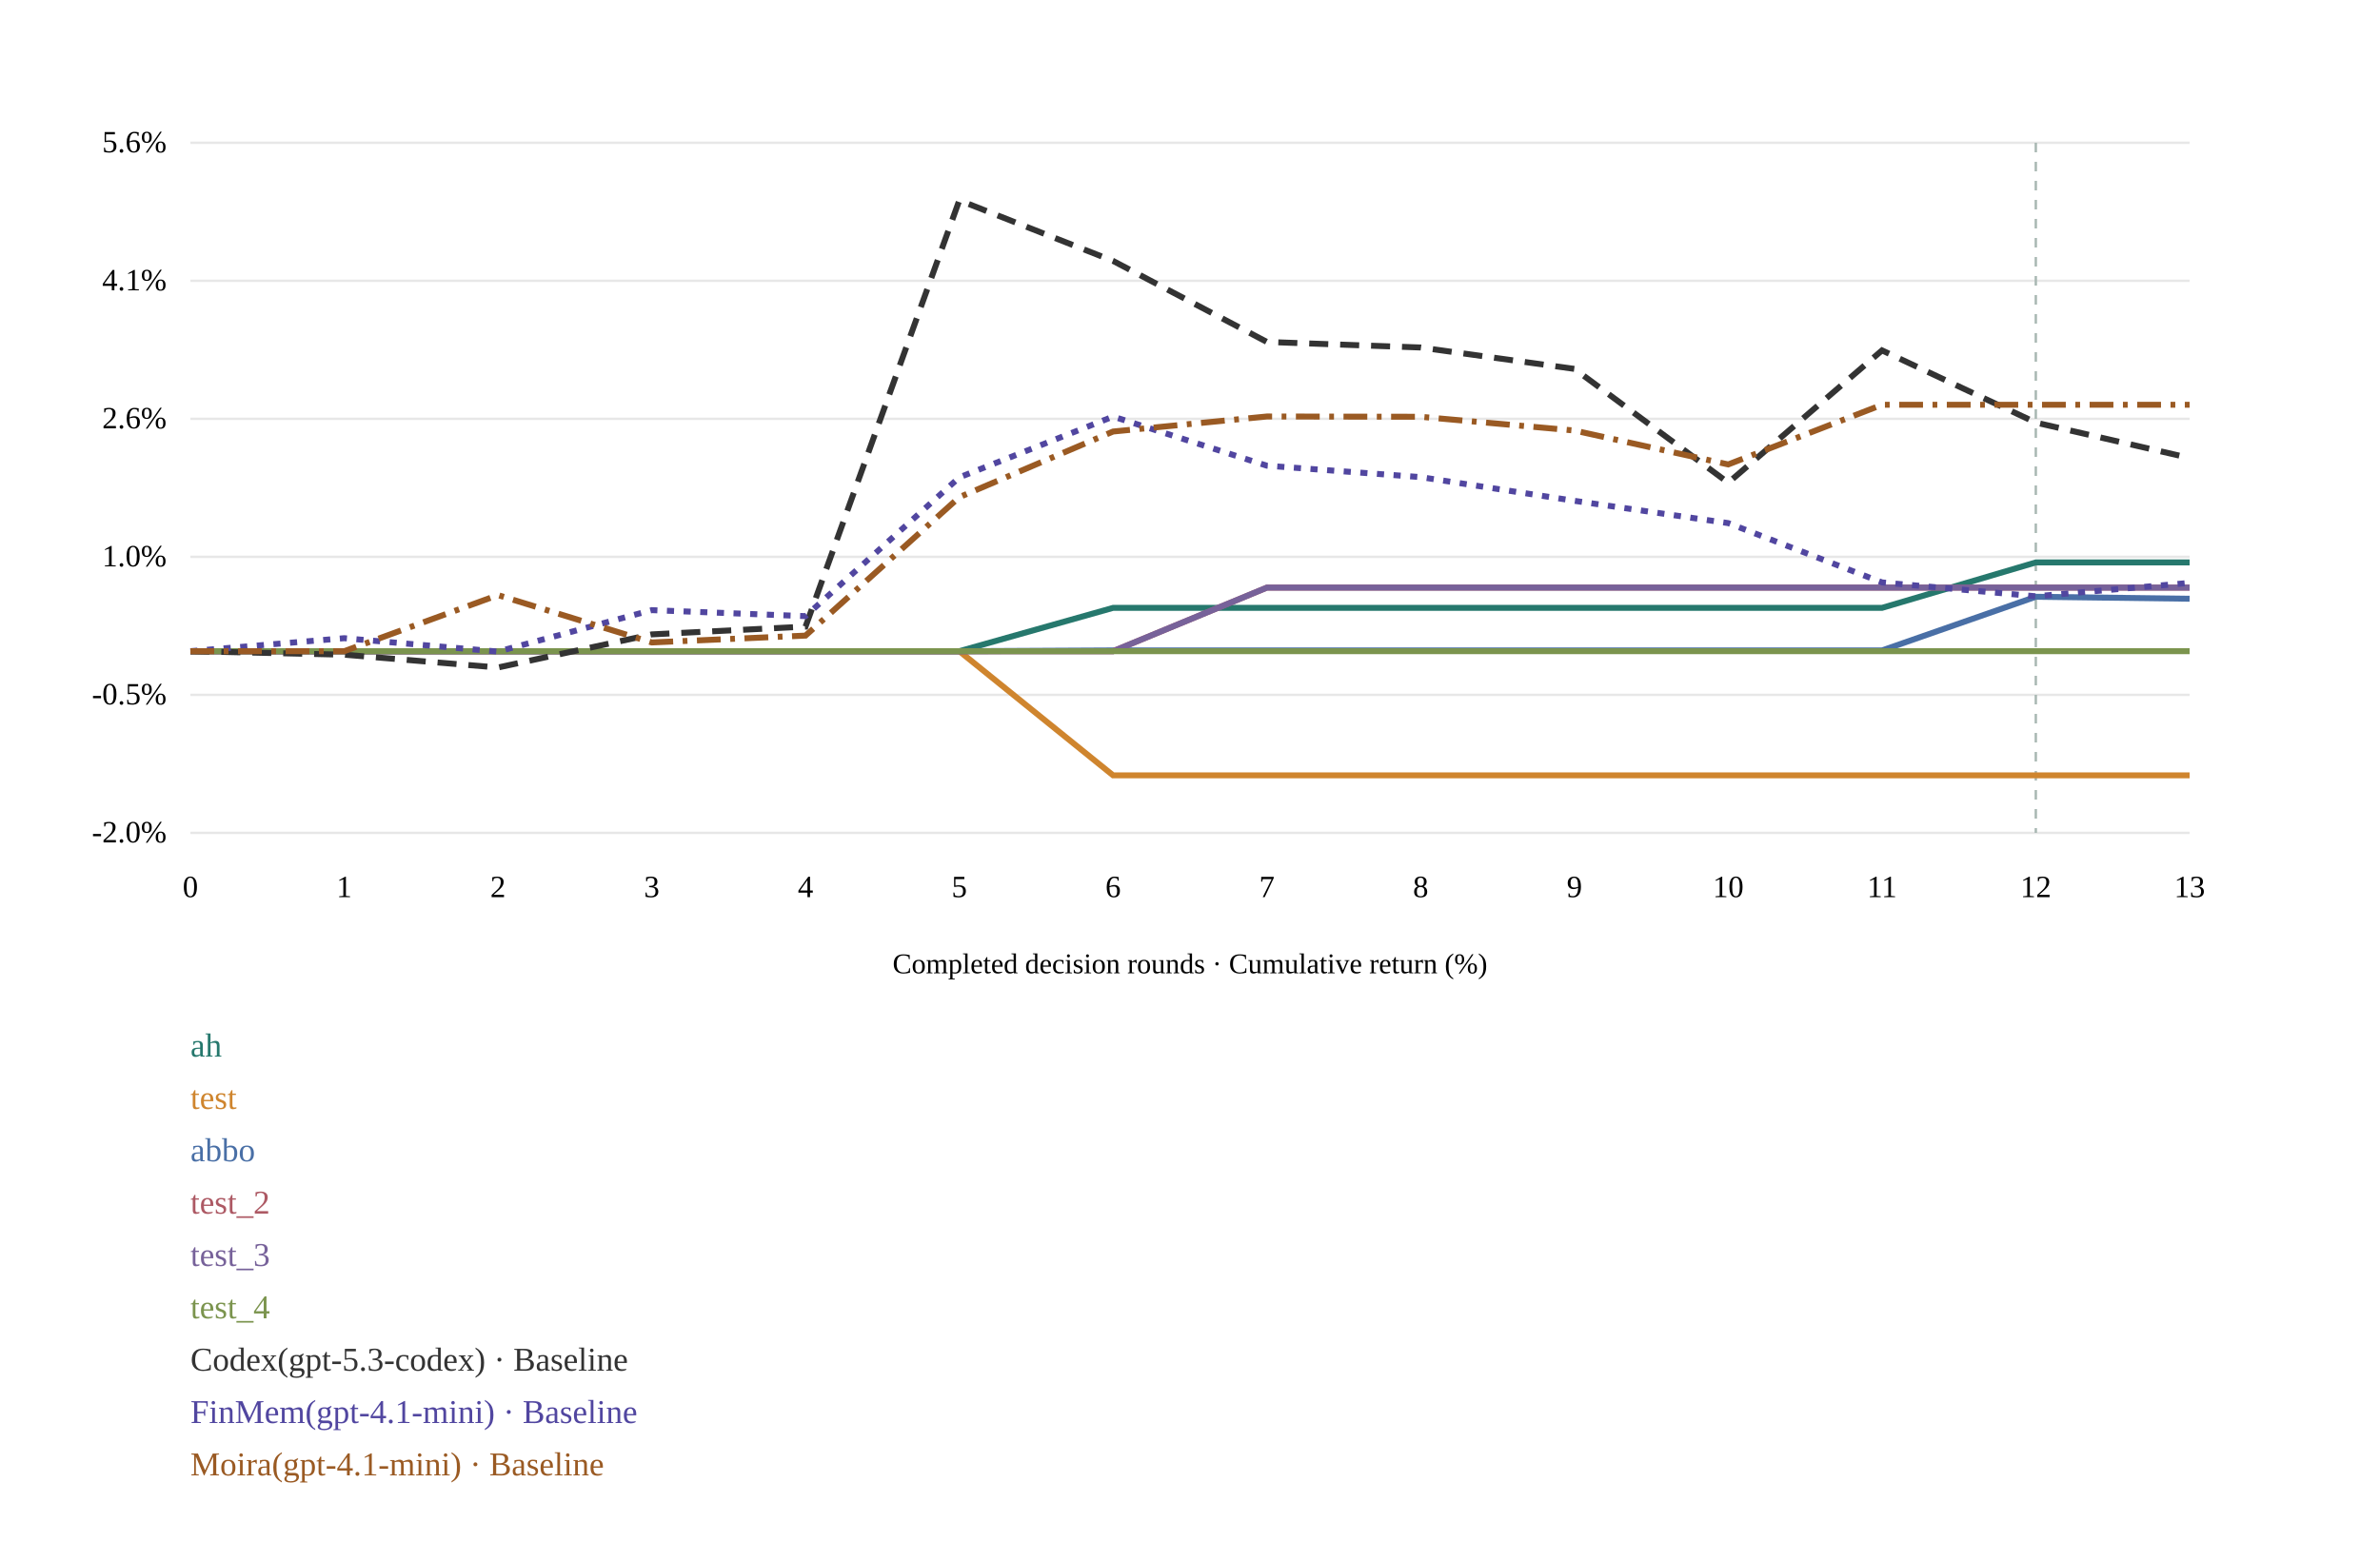
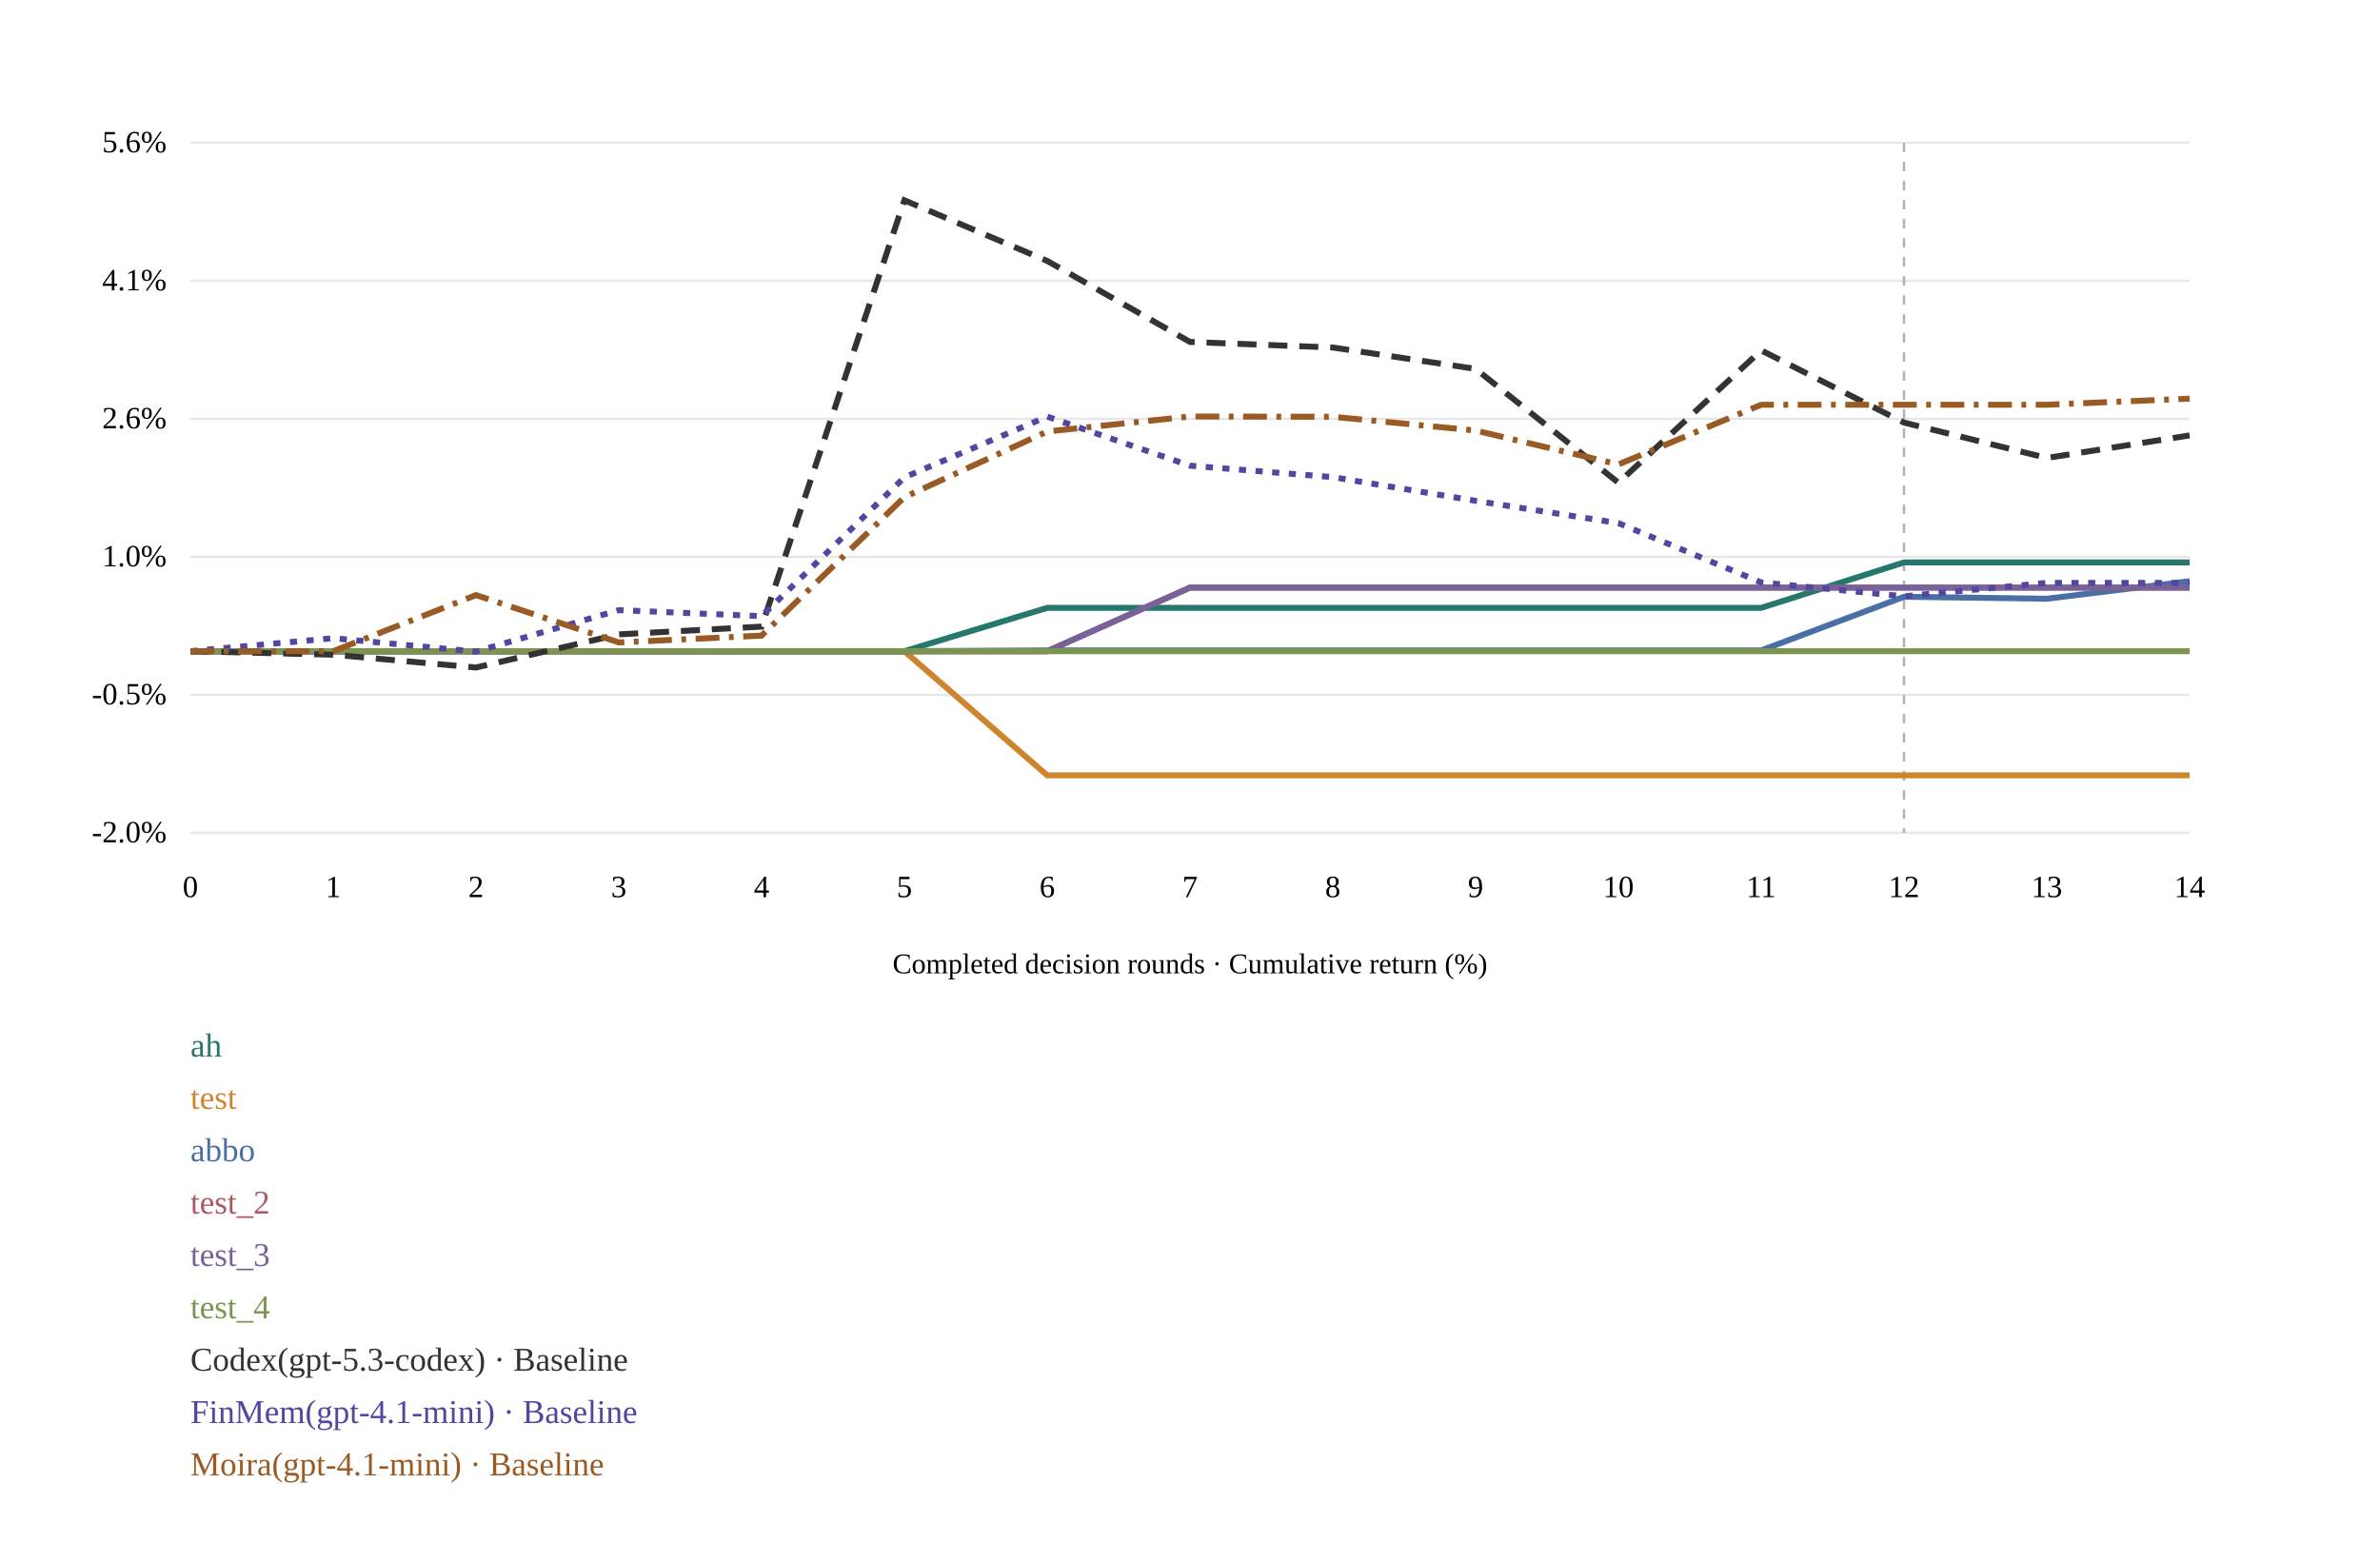
<svg xmlns="http://www.w3.org/2000/svg" viewBox="0 0 1000 648" role="img">
  <rect width="100%" height="100%" fill="white" />
  <path d="M80 350.0H920" stroke="#e7e7e7" />
  <text x="70" y="354.0" text-anchor="end" font-size="13">-2.0%</text>
  <path d="M80 292.0H920" stroke="#e7e7e7" />
  <text x="70" y="296.0" text-anchor="end" font-size="13">-0.5%</text>
  <path d="M80 234.0H920" stroke="#e7e7e7" />
  <text x="70" y="238.0" text-anchor="end" font-size="13">1.0%</text>
  <path d="M80 176.0H920" stroke="#e7e7e7" />
  <text x="70" y="180.0" text-anchor="end" font-size="13">2.6%</text>
  <path d="M80 118.0H920" stroke="#e7e7e7" />
  <text x="70" y="122.0" text-anchor="end" font-size="13">4.1%</text>
  <path d="M80 60H920" stroke="#e7e7e7" />
  <text x="70" y="64" text-anchor="end" font-size="13">5.6%</text>
  <path d="M80 273.646H920" stroke="#aaa" />
  <text x="80.0" y="377" text-anchor="middle" font-size="13">0</text>
-   <text x="144.615" y="377" text-anchor="middle" font-size="13">1</text>
-   <text x="209.231" y="377" text-anchor="middle" font-size="13">2</text>
-   <text x="273.846" y="377" text-anchor="middle" font-size="13">3</text>
-   <text x="338.462" y="377" text-anchor="middle" font-size="13">4</text>
-   <text x="403.077" y="377" text-anchor="middle" font-size="13">5</text>
-   <text x="467.692" y="377" text-anchor="middle" font-size="13">6</text>
-   <text x="532.308" y="377" text-anchor="middle" font-size="13">7</text>
-   <text x="596.923" y="377" text-anchor="middle" font-size="13">8</text>
-   <text x="661.538" y="377" text-anchor="middle" font-size="13">9</text>
-   <text x="726.154" y="377" text-anchor="middle" font-size="13">10</text>
-   <text x="790.769" y="377" text-anchor="middle" font-size="13">11</text>
-   <text x="855.385" y="377" text-anchor="middle" font-size="13">12</text>
-   <text x="920.0" y="377" text-anchor="middle" font-size="13">13</text>
-   <path d="M855.385 60V350" stroke="#a8b7b2" stroke-dasharray="4 4" />
+   <text x="140.0" y="377" text-anchor="middle" font-size="13">1</text>
+   <text x="200.0" y="377" text-anchor="middle" font-size="13">2</text>
+   <text x="260.0" y="377" text-anchor="middle" font-size="13">3</text>
+   <text x="320.0" y="377" text-anchor="middle" font-size="13">4</text>
+   <text x="380.0" y="377" text-anchor="middle" font-size="13">5</text>
+   <text x="440.0" y="377" text-anchor="middle" font-size="13">6</text>
+   <text x="500.0" y="377" text-anchor="middle" font-size="13">7</text>
+   <text x="560.0" y="377" text-anchor="middle" font-size="13">8</text>
+   <text x="620.0" y="377" text-anchor="middle" font-size="13">9</text>
+   <text x="680.0" y="377" text-anchor="middle" font-size="13">10</text>
+   <text x="740.0" y="377" text-anchor="middle" font-size="13">11</text>
+   <text x="800.0" y="377" text-anchor="middle" font-size="13">12</text>
+   <text x="860.0" y="377" text-anchor="middle" font-size="13">13</text>
+   <text x="920.0" y="377" text-anchor="middle" font-size="13">14</text>
+   <path d="M800.0 60V350" stroke="#a8b7b2" stroke-dasharray="4 4" />
  <text x="500" y="409" text-anchor="middle">Completed decision rounds · Cumulative return (%)</text>
-   <polyline points="80.00,273.65 144.62,273.65 209.23,273.65 273.85,273.65 338.46,273.65 403.08,273.65 467.69,255.44 532.31,255.44 596.92,255.44 661.54,255.44 726.15,255.44 790.77,255.44 855.38,236.35 920.00,236.35" fill="none" stroke="#26786d" stroke-width="2.5" stroke-dasharray="none" />
+   <polyline points="80.00,273.65 140.00,273.65 200.00,273.65 260.00,273.65 320.00,273.65 380.00,273.65 440.00,255.44 500.00,255.44 560.00,255.44 620.00,255.44 680.00,255.44 740.00,255.44 800.00,236.35 860.00,236.35 920.00,236.35" fill="none" stroke="#26786d" stroke-width="2.5" stroke-dasharray="none" />
  <text x="80" y="444" fill="#26786d" font-size="14">ah</text>
-   <polyline points="80.00,273.65 144.62,273.65 209.23,273.65 273.85,273.65 338.46,273.65 403.08,273.65 467.69,325.83 532.31,325.83 596.92,325.83 661.54,325.83 726.15,325.83 790.77,325.83 855.38,325.83 920.00,325.83" fill="none" stroke="#cf852e" stroke-width="2.5" stroke-dasharray="none" />
+   <polyline points="80.00,273.65 140.00,273.65 200.00,273.65 260.00,273.65 320.00,273.65 380.00,273.65 440.00,325.83 500.00,325.83 560.00,325.83 620.00,325.83 680.00,325.83 740.00,325.83 800.00,325.83 860.00,325.83 920.00,325.83" fill="none" stroke="#cf852e" stroke-width="2.5" stroke-dasharray="none" />
  <text x="80" y="466" fill="#cf852e" font-size="14">test</text>
-   <polyline points="80.00,273.65 144.62,273.65 209.23,273.65 273.85,273.65 338.46,273.65 403.08,273.65 467.69,273.33 532.31,273.33 596.92,273.33 661.54,273.33 726.15,273.33 790.77,273.33 855.38,250.78 920.00,251.61" fill="none" stroke="#496fa6" stroke-width="2.5" stroke-dasharray="none" />
+   <polyline points="80.00,273.65 140.00,273.65 200.00,273.65 260.00,273.65 320.00,273.65 380.00,273.65 440.00,273.33 500.00,273.33 560.00,273.33 620.00,273.33 680.00,273.33 740.00,273.33 800.00,250.78 860.00,251.61 920.00,244.24" fill="none" stroke="#496fa6" stroke-width="2.5" stroke-dasharray="none" />
  <text x="80" y="488" fill="#496fa6" font-size="14">abbo</text>
-   <polyline points="80.00,273.65 144.62,273.65 209.23,273.65 273.85,273.65 338.46,273.65 403.08,273.65 467.69,273.65 532.31,246.93 596.92,246.93 661.54,246.93 726.15,246.93 790.77,246.93 855.38,246.93 920.00,246.93" fill="none" stroke="#ad5964" stroke-width="2.5" stroke-dasharray="none" />
+   <polyline points="80.00,273.65 140.00,273.65 200.00,273.65 260.00,273.65 320.00,273.65 380.00,273.65 440.00,273.65 500.00,246.93 560.00,246.93 620.00,246.93 680.00,246.93 740.00,246.93 800.00,246.93 860.00,246.93 920.00,246.93" fill="none" stroke="#ad5964" stroke-width="2.5" stroke-dasharray="none" />
  <text x="80" y="510" fill="#ad5964" font-size="14">test_2</text>
-   <polyline points="80.00,273.65 144.62,273.65 209.23,273.65 273.85,273.65 338.46,273.65 403.08,273.65 467.69,273.65 532.31,246.93 596.92,246.93 661.54,246.93 726.15,246.93 790.77,246.93 855.38,246.93 920.00,246.93" fill="none" stroke="#77629a" stroke-width="2.5" stroke-dasharray="none" />
+   <polyline points="80.00,273.65 140.00,273.65 200.00,273.65 260.00,273.65 320.00,273.65 380.00,273.65 440.00,273.65 500.00,246.93 560.00,246.93 620.00,246.93 680.00,246.93 740.00,246.93 800.00,246.93 860.00,246.93 920.00,246.93" fill="none" stroke="#77629a" stroke-width="2.5" stroke-dasharray="none" />
  <text x="80" y="532" fill="#77629a" font-size="14">test_3</text>
-   <polyline points="80.00,273.65 144.62,273.65 209.23,273.65 273.85,273.65 338.46,273.65 403.08,273.65 467.69,273.65 532.31,273.65 596.92,273.65 661.54,273.65 726.15,273.65 790.77,273.65 855.38,273.65 920.00,273.65" fill="none" stroke="#7b944e" stroke-width="2.5" stroke-dasharray="none" />
+   <polyline points="80.00,273.65 140.00,273.65 200.00,273.65 260.00,273.65 320.00,273.65 380.00,273.65 440.00,273.65 500.00,273.65 560.00,273.65 620.00,273.65 680.00,273.65 740.00,273.65 800.00,273.65 860.00,273.65 920.00,273.65" fill="none" stroke="#7b944e" stroke-width="2.5" stroke-dasharray="none" />
  <text x="80" y="554" fill="#7b944e" font-size="14">test_4</text>
-   <polyline points="80.00,273.65 144.62,275.12 209.23,280.51 273.85,266.59 338.46,263.32 403.08,84.17 467.69,109.65 532.31,143.69 596.92,146.03 661.54,155.02 726.15,202.86 790.77,147.24 855.38,177.58 920.00,192.46" fill="none" stroke="#333" stroke-width="2.5" stroke-dasharray="8 5" />
+   <polyline points="80.00,273.65 140.00,275.12 200.00,280.51 260.00,266.59 320.00,263.32 380.00,84.17 440.00,109.65 500.00,143.69 560.00,146.03 620.00,155.02 680.00,202.86 740.00,147.24 800.00,177.58 860.00,192.46 920.00,182.97" fill="none" stroke="#333" stroke-width="2.5" stroke-dasharray="8 5" />
  <text x="80" y="576" fill="#333" font-size="14">Codex(gpt-5.3-codex) · Baseline</text>
-   <polyline points="80.00,273.65 144.62,268.19 209.23,273.81 273.85,256.40 338.46,258.92 403.08,200.61 467.69,175.06 532.31,195.70 596.92,200.50 661.54,210.46 726.15,219.83 790.77,244.75 855.38,250.58 920.00,244.95" fill="none" stroke="#5146a0" stroke-width="2.5" stroke-dasharray="3 4" />
+   <polyline points="80.00,273.65 140.00,268.19 200.00,273.81 260.00,256.40 320.00,258.92 380.00,200.61 440.00,175.06 500.00,195.70 560.00,200.50 620.00,210.46 680.00,219.83 740.00,244.75 800.00,250.58 860.00,244.95 920.00,244.95" fill="none" stroke="#5146a0" stroke-width="2.5" stroke-dasharray="3 4" />
  <text x="80" y="598" fill="#5146a0" font-size="14">FinMem(gpt-4.1-mini) · Baseline</text>
-   <polyline points="80.00,273.65 144.62,273.65 209.23,250.08 273.85,269.98 338.46,267.10 403.08,208.92 467.69,181.34 532.31,175.02 596.92,175.14 661.54,180.92 726.15,195.17 790.77,170.09 855.38,170.09 920.00,170.09" fill="none" stroke="#9a5a23" stroke-width="2.5" stroke-dasharray="10 4 2 4" />
+   <polyline points="80.00,273.65 140.00,273.65 200.00,250.08 260.00,269.98 320.00,267.10 380.00,208.92 440.00,181.34 500.00,175.02 560.00,175.14 620.00,180.92 680.00,195.17 740.00,170.09 800.00,170.09 860.00,170.09 920.00,167.52" fill="none" stroke="#9a5a23" stroke-width="2.5" stroke-dasharray="10 4 2 4" />
  <text x="80" y="620" fill="#9a5a23" font-size="14">Moira(gpt-4.1-mini) · Baseline</text>
</svg>
